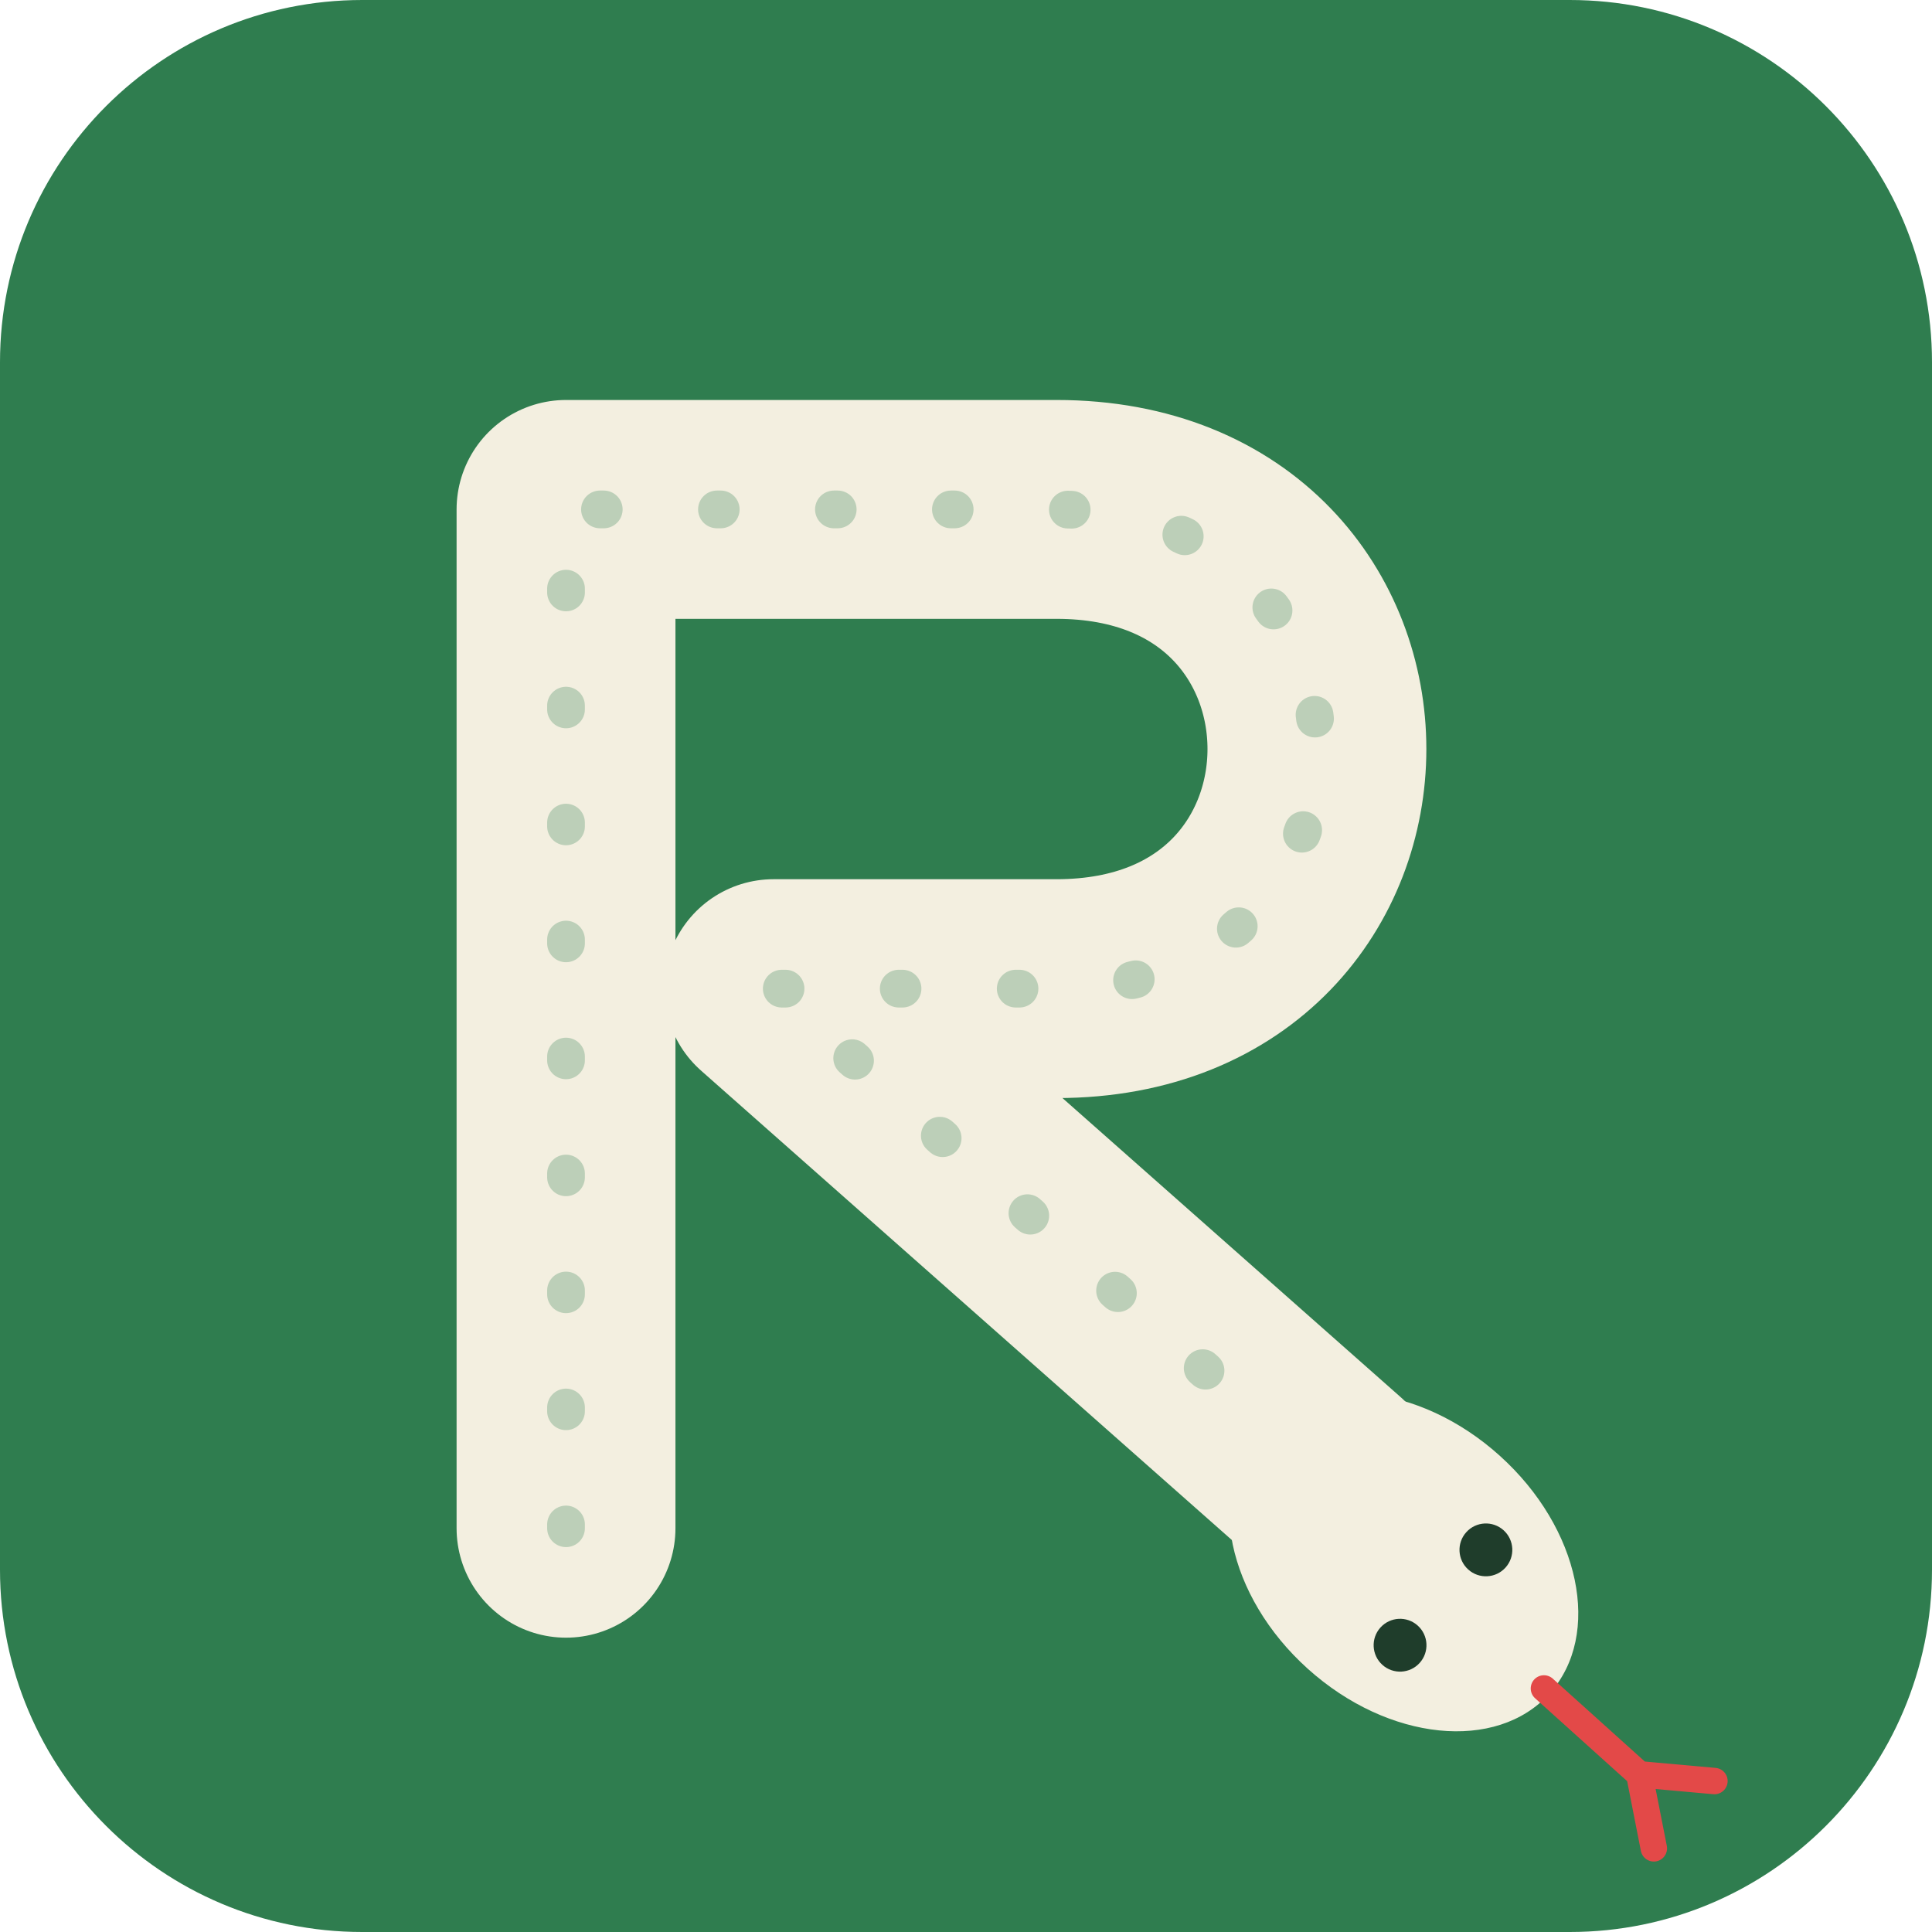
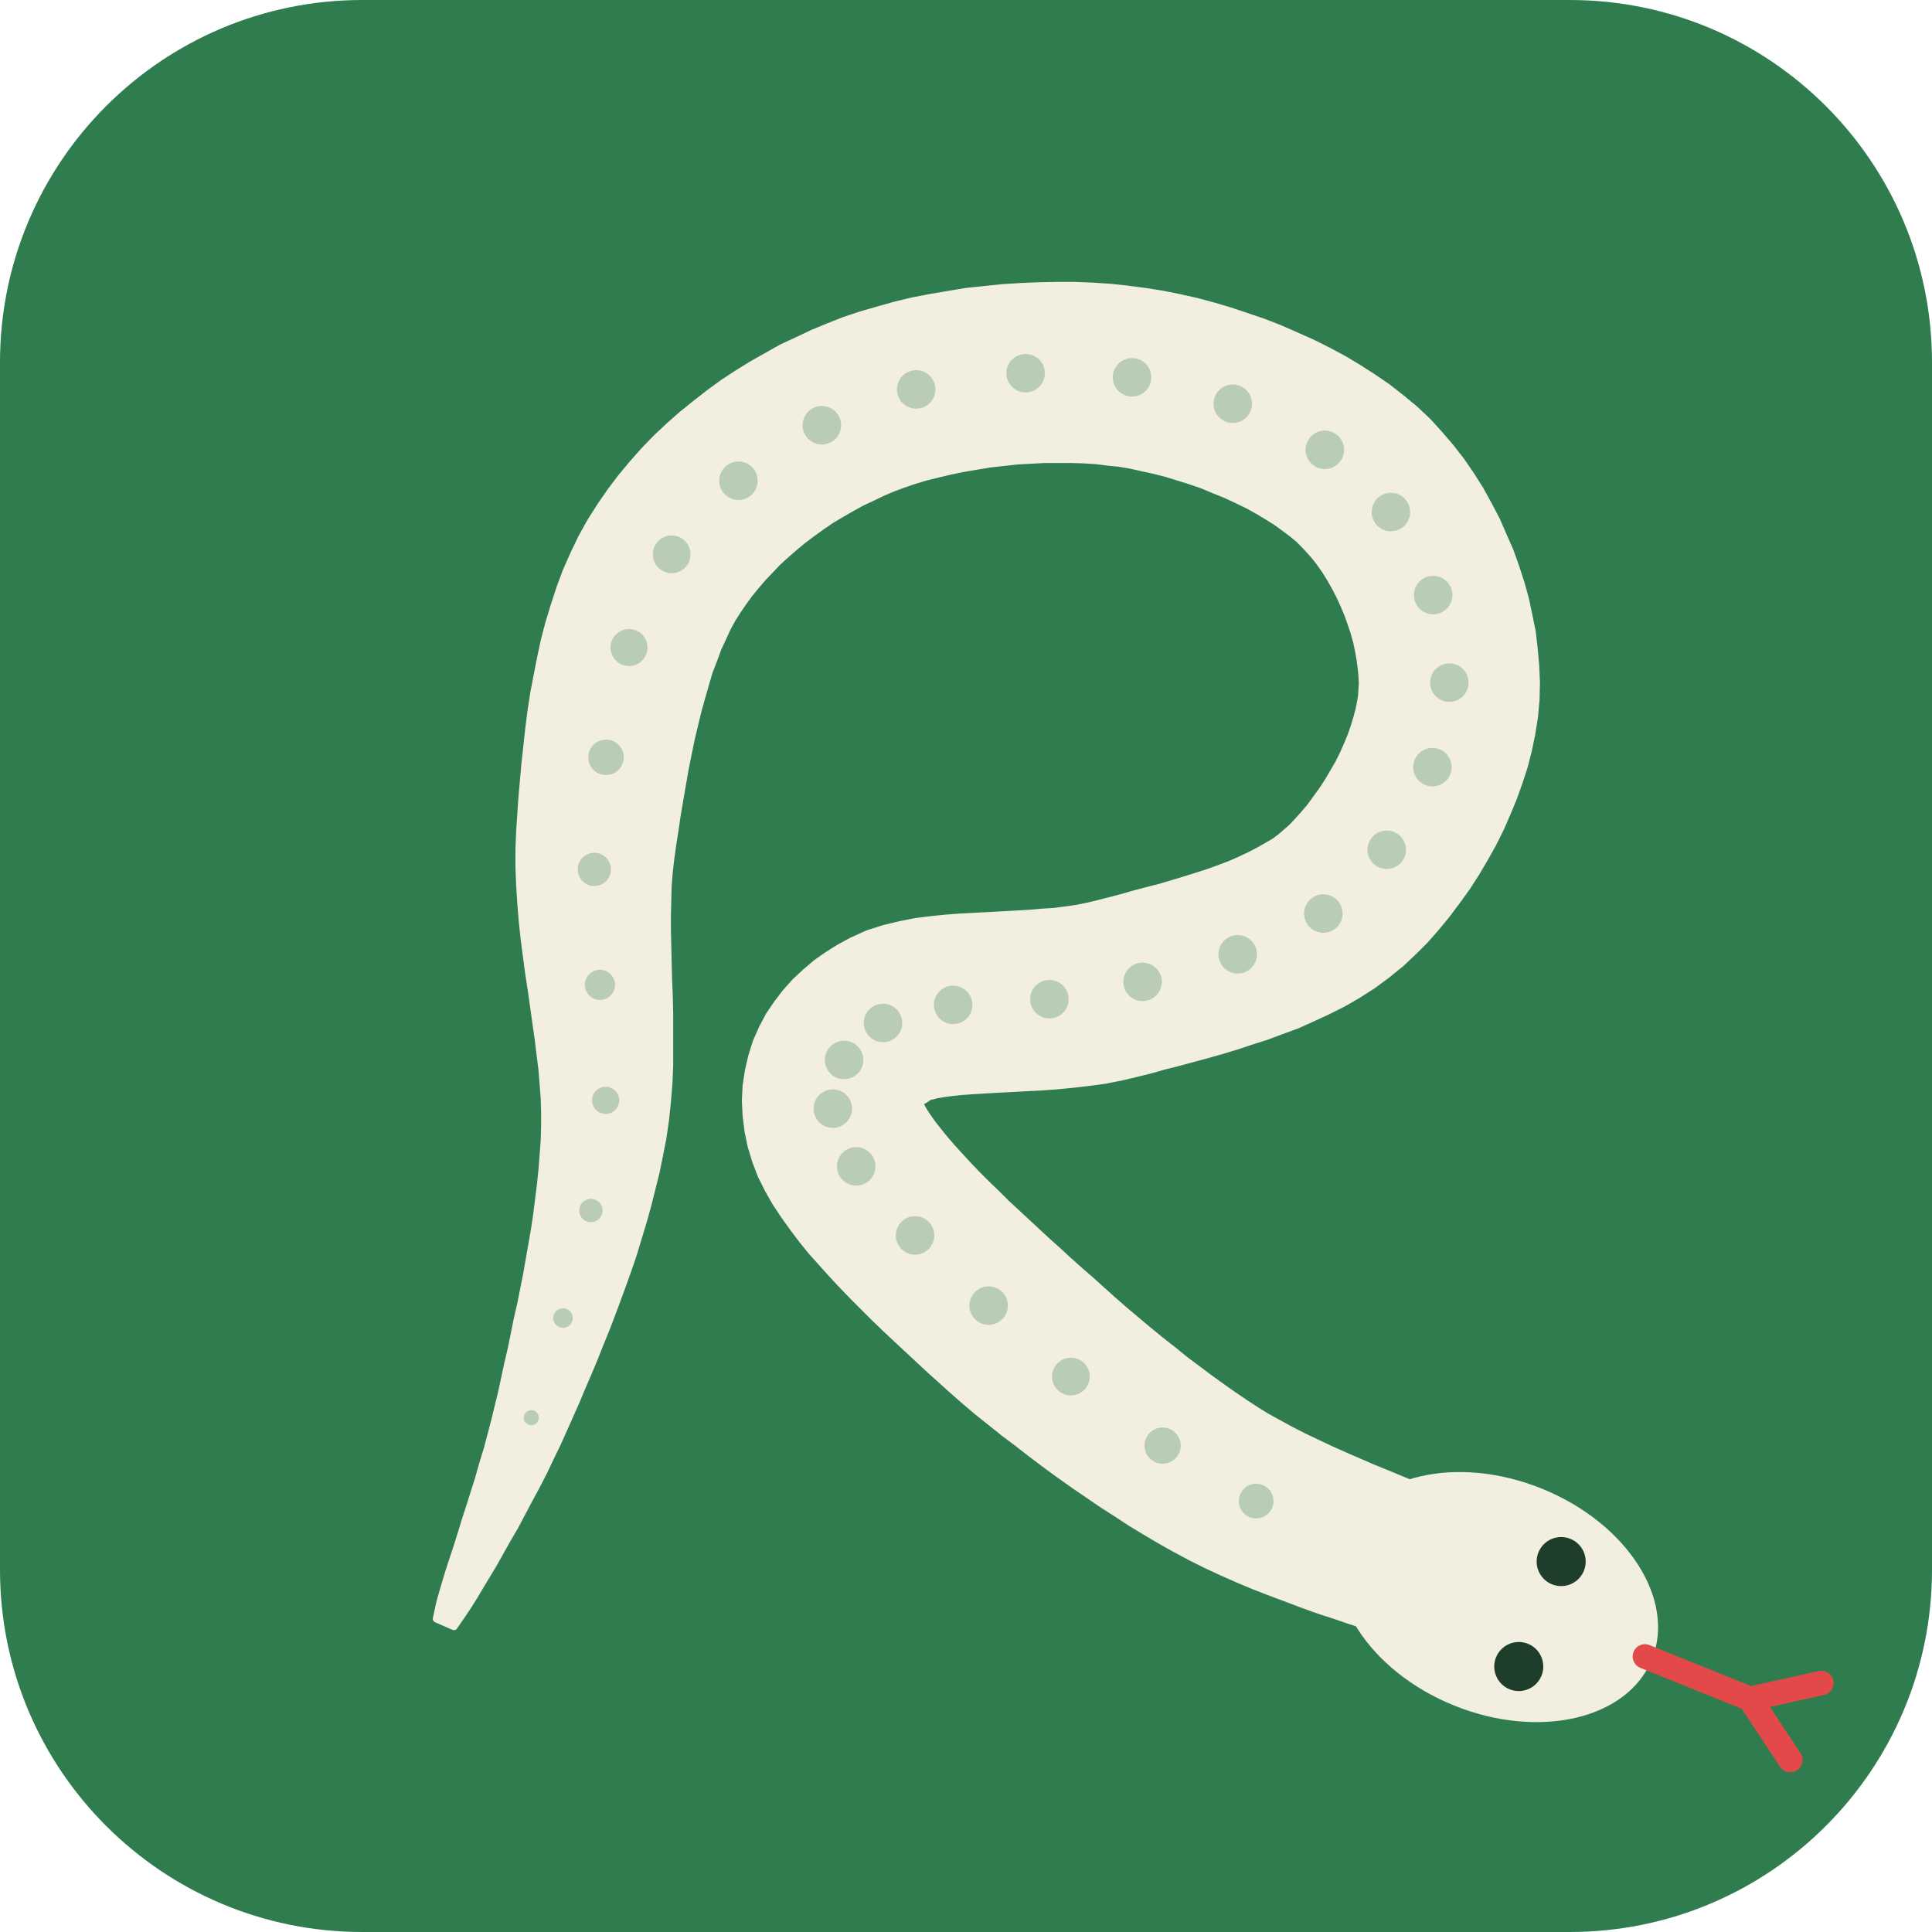
<svg xmlns="http://www.w3.org/2000/svg" viewBox="0 0 512 512">
  <rect width="512" height="512" rx="96" fill="#2f7d4f" />
  <g>
-     <g fill="none" stroke-linecap="round" stroke-linejoin="round">
-       <path id="b" d="M150 405 V135 H280 C372 135 372 262 280 262 H205 L352 392" stroke="#f3efe0" stroke-width="58" />
-       <path d="M150 405 V135 H280 C372 135 372 262 280 262 H205 L352 392" stroke="#2f7d4f" stroke-opacity=".28" stroke-width="10" stroke-dasharray="1 30" />
+     <path d="M120.3 431.0 L121.4 429.4 L122.7 427.5 L124.1 425.4 L125.6 423.0 L127.2 420.3 L128.9 417.5 L130.7 414.5 L132.5 411.3 L134.4 407.9 L136.4 404.5 L138.3 400.9 L140.2 397.3 L142.2 393.6 L144.1 389.9 L145.9 386.1 L147.7 382.4 L149.4 378.6 L151.0 375.0 L152.6 371.4 L154.1 367.8 L155.7 364.1 L157.3 360.3 L158.8 356.5 L160.4 352.6 L161.9 348.7 L163.4 344.7 L164.9 340.6 L166.4 336.4 L167.8 332.3 L169.1 328.0 L170.4 323.7 L171.6 319.4 L172.7 315.0 L173.8 310.6 L174.7 306.2 L175.6 301.6 L176.3 296.8 L176.8 292.0 L177.2 287.2 L177.4 282.5 L177.4 277.7 L177.4 273.1 L177.4 268.4 L177.3 263.9 L177.1 259.4 L177.0 255.0 L176.9 250.7 L176.8 246.5 L176.8 242.4 L176.9 238.5 L177.0 234.7 L177.3 231.0 L177.7 227.5 L178.2 223.9 L178.8 220.1 L179.4 216.0 L180.1 211.9 L180.8 207.8 L181.5 203.8 L182.3 199.8 L183.1 195.9 L184.0 192.1 L184.9 188.4 L185.9 184.8 L186.9 181.3 L187.9 177.9 L189.1 174.8 L190.2 171.8 L191.5 169.0 L192.7 166.4 L194.0 164.0 L195.4 161.8 L196.9 159.6 L198.5 157.4 L200.3 155.2 L202.1 153.1 L204.1 151.0 L206.1 148.9 L208.3 146.9 L210.6 144.9 L212.9 143.0 L215.3 141.2 L217.8 139.4 L220.3 137.7 L223.0 136.1 L225.6 134.6 L228.3 133.1 L231.1 131.8 L233.8 130.5 L236.6 129.3 L239.3 128.3 L242.2 127.3 L245.2 126.4 L248.4 125.6 L251.8 124.8 L255.2 124.1 L258.7 123.5 L262.3 122.9 L265.9 122.5 L269.5 122.1 L273.1 121.9 L276.7 121.7 L280.3 121.7 L283.8 121.7 L287.2 121.8 L290.4 122.0 L293.6 122.4 L296.6 122.7 L299.6 123.2 L302.7 123.9 L305.9 124.6 L309.1 125.4 L312.3 126.4 L315.5 127.4 L318.7 128.5 L321.8 129.8 L324.8 131.0 L327.8 132.4 L330.7 133.8 L333.4 135.3 L335.9 136.8 L338.3 138.3 L340.5 139.9 L342.5 141.4 L344.2 142.8 L345.7 144.3 L347.1 145.8 L348.5 147.4 L349.9 149.2 L351.3 151.2 L352.6 153.3 L353.9 155.6 L355.1 157.9 L356.2 160.3 L357.2 162.7 L358.1 165.2 L358.9 167.6 L359.6 170.1 L360.1 172.5 L360.5 174.8 L360.8 177.0 L361.0 179.1 L361.1 181.0 L361.0 182.7 L360.9 184.4 L360.6 186.2 L360.2 188.2 L359.6 190.4 L358.9 192.7 L358.1 195.0 L357.1 197.4 L356.0 199.9 L354.8 202.3 L353.4 204.7 L352.0 207.1 L350.5 209.4 L348.9 211.6 L347.3 213.8 L345.7 215.7 L344.0 217.6 L342.4 219.3 L340.8 220.7 L339.4 221.9 L337.8 223.1 L335.9 224.2 L333.8 225.4 L331.5 226.6 L329.0 227.8 L326.3 229.0 L323.4 230.1 L320.4 231.2 L317.3 232.2 L314.1 233.2 L310.8 234.2 L307.4 235.2 L303.9 236.1 L300.5 237.0 L297.0 238.0 L293.5 238.9 L290.4 239.7 L287.8 240.3 L285.3 240.8 L282.5 241.2 L279.4 241.6 L276.2 241.8 L272.8 242.1 L269.3 242.3 L265.7 242.5 L262.0 242.7 L258.2 242.9 L254.4 243.1 L250.5 243.4 L246.6 243.8 L242.6 244.3 L238.6 245.1 L234.4 246.1 L230.0 247.5 L225.8 249.4 L222.3 251.3 L219.3 253.2 L216.3 255.3 L213.5 257.7 L210.8 260.2 L208.3 263.0 L206.0 266.0 L203.9 269.1 L202.1 272.5 L200.5 276.1 L199.3 279.9 L198.4 283.8 L197.8 287.7 L197.6 291.7 L197.8 295.7 L198.3 299.7 L199.1 303.6 L200.3 307.6 L201.8 311.5 L203.7 315.3 L205.7 318.8 L207.9 322.1 L210.2 325.3 L212.6 328.5 L215.1 331.6 L217.8 334.6 L220.5 337.6 L223.2 340.5 L226.1 343.5 L229.0 346.4 L231.9 349.3 L234.8 352.1 L237.8 354.9 L240.7 357.6 L243.6 360.3 L246.5 363.0 L249.4 365.6 L252.5 368.4 L255.7 371.2 L259.0 374.0 L262.5 376.8 L266.0 379.6 L269.6 382.3 L273.2 385.1 L276.9 387.9 L280.6 390.6 L284.4 393.3 L288.2 395.9 L292.0 398.5 L295.9 401.0 L299.7 403.5 L303.5 405.8 L307.4 408.1 L311.3 410.3 L315.4 412.5 L319.6 414.6 L323.9 416.6 L328.2 418.5 L332.5 420.3 L336.9 422.0 L341.2 423.6 L345.4 425.2 L349.6 426.7 L353.6 428.0 L357.4 429.3 L361.1 430.5 L364.5 431.7 L367.7 432.7 L370.6 433.6 L373.0 434.4 L375.1 435.0 L376.9 435.6 L391.1 400.4 L389.1 399.4 L386.6 398.3 L383.9 397.2 L381.0 396.0 L377.9 394.8 L374.6 393.5 L371.2 392.1 L367.6 390.6 L363.9 389.1 L360.2 387.5 L356.5 385.9 L352.7 384.2 L349.1 382.5 L345.5 380.8 L342.0 379.0 L338.7 377.2 L335.6 375.5 L332.7 373.7 L329.8 371.8 L326.7 369.7 L323.6 367.5 L320.4 365.2 L317.2 362.8 L314.0 360.4 L310.8 357.8 L307.6 355.3 L304.3 352.6 L301.2 350.0 L298.0 347.3 L294.9 344.6 L291.9 341.9 L288.9 339.2 L285.9 336.6 L283.0 334.0 L280.3 331.5 L277.5 329.0 L274.8 326.5 L272.1 324.0 L269.3 321.4 L266.6 318.9 L264.0 316.3 L261.4 313.8 L258.9 311.3 L256.5 308.8 L254.3 306.4 L252.2 304.1 L250.3 301.9 L248.6 299.8 L247.1 297.9 L245.9 296.2 L244.9 294.7 L244.2 293.5 L243.9 292.8 L243.7 292.4 L243.7 292.2 L243.6 292.0 L243.6 291.9 L243.6 291.9 L243.6 292.1 L243.6 292.2 L243.5 292.4 L243.5 292.6 L243.4 292.7 L243.4 292.7 L243.4 292.7 L243.5 292.6 L243.7 292.4 L244.0 292.1 L244.4 291.7 L245.0 291.4 L245.7 290.9 L246.2 290.6 L246.4 290.5 L246.9 290.4 L248.1 290.1 L249.8 289.8 L252.0 289.5 L254.7 289.2 L257.6 289.0 L260.8 288.8 L264.3 288.6 L268.0 288.4 L271.8 288.2 L275.8 288.0 L279.9 287.7 L284.1 287.3 L288.5 286.8 L292.9 286.2 L297.4 285.3 L301.6 284.3 L305.2 283.4 L308.7 282.4 L312.3 281.5 L316.0 280.5 L319.7 279.5 L323.6 278.4 L327.6 277.2 L331.5 275.9 L335.6 274.6 L339.6 273.1 L343.7 271.6 L347.7 269.8 L351.8 267.9 L355.8 265.9 L359.8 263.6 L363.7 261.1 L367.5 258.3 L371.2 255.3 L374.5 252.2 L377.6 249.1 L380.5 245.8 L383.3 242.4 L386.0 238.8 L388.6 235.2 L391.0 231.5 L393.3 227.6 L395.5 223.7 L397.5 219.7 L399.3 215.6 L401.0 211.5 L402.5 207.3 L403.9 203.0 L405.0 198.7 L405.9 194.3 L406.6 189.8 L407.0 185.3 L407.1 180.8 L406.9 176.3 L406.5 171.9 L406.0 167.5 L405.1 163.1 L404.2 158.8 L403.0 154.5 L401.6 150.2 L400.1 146.0 L398.3 141.9 L396.5 137.8 L394.4 133.8 L392.2 129.8 L389.8 126.0 L387.2 122.2 L384.4 118.6 L381.4 115.1 L378.3 111.7 L374.9 108.5 L371.4 105.6 L367.7 102.7 L363.9 100.1 L360.0 97.6 L356.0 95.2 L351.9 93.0 L347.7 90.9 L343.4 89.0 L339.1 87.1 L334.7 85.4 L330.3 83.9 L325.8 82.4 L321.4 81.1 L316.9 79.9 L312.4 78.9 L307.9 78.0 L303.4 77.3 L298.8 76.7 L294.2 76.2 L289.5 75.9 L284.8 75.7 L280.1 75.7 L275.3 75.8 L270.5 76.0 L265.7 76.3 L260.9 76.8 L256.1 77.3 L251.3 78.1 L246.6 78.9 L241.9 79.8 L237.3 80.9 L232.7 82.2 L228.2 83.5 L223.7 85.0 L219.4 86.7 L215.3 88.4 L211.3 90.3 L207.2 92.2 L203.3 94.4 L199.4 96.6 L195.5 99.0 L191.7 101.5 L188.0 104.2 L184.4 107.0 L180.8 109.9 L177.4 112.9 L174.0 116.1 L170.8 119.4 L167.7 122.9 L164.7 126.5 L161.9 130.2 L159.2 134.1 L156.6 138.2 L154.2 142.5 L152.1 146.9 L150.1 151.4 L148.4 156.0 L146.9 160.6 L145.5 165.2 L144.3 169.8 L143.3 174.5 L142.4 179.1 L141.5 183.8 L140.8 188.4 L140.2 193.1 L139.7 197.7 L139.2 202.2 L138.8 206.7 L138.4 211.2 L138.1 215.6 L137.8 220.1 L137.6 224.9 L137.6 229.9 L137.8 234.8 L138.1 239.6 L138.5 244.4 L139.0 249.0 L139.6 253.6 L140.2 258.1 L140.9 262.6 L141.5 266.9 L142.1 271.2 L142.7 275.4 L143.2 279.5 L143.7 283.5 L144.0 287.3 L144.3 291.1 L144.4 294.8 L144.4 298.4 L144.3 302.2 L144.0 306.1 L143.7 310.0 L143.3 313.9 L142.8 317.9 L142.3 321.9 L141.7 325.9 L141.0 329.9 L140.3 333.9 L139.6 337.9 L138.8 341.9 L138.0 345.9 L137.1 349.8 L136.3 353.8 L135.5 357.7 L134.6 361.5 L133.8 365.3 L133.0 369.0 L132.1 372.7 L131.2 376.4 L130.2 380.2 L129.2 384.0 L128.0 387.9 L126.9 391.8 L125.7 395.6 L124.5 399.4 L123.3 403.1 L122.2 406.7 L121.1 410.2 L120.0 413.5 L119.0 416.6 L118.1 419.6 L117.3 422.3 L116.6 424.8 L116.1 427.1 L115.7 429.0 Z" fill="#f3efe0" stroke="#f3efe0" stroke-width="2" stroke-linejoin="round" />
+     <g fill="#2f7d4f" fill-opacity=".30">
+       <circle cx="140.8" cy="375.7" r="2.0" />
+       <circle cx="149.2" cy="349.3" r="2.6" />
+       <circle cx="156.6" cy="320.8" r="3.1" />
+       <circle cx="160.5" cy="291.6" r="3.6" />
+       <circle cx="159.0" cy="261.0" r="4.0" />
+       <circle cx="157.5" cy="230.4" r="4.4" />
+       <circle cx="160.6" cy="200.7" r="4.7" />
+       <circle cx="166.7" cy="171.6" r="4.9" />
+       <circle cx="178.0" cy="146.9" r="5.0" />
+       <circle cx="195.7" cy="127.4" r="5.1" />
+       <circle cx="217.8" cy="112.7" r="5.1" />
+       <circle cx="242.8" cy="103.2" r="5.1" />
+       <circle cx="271.8" cy="98.9" r="5.1" />
+       <circle cx="300.0" cy="100.0" r="5.1" />
+       <circle cx="326.7" cy="107.0" r="5.1" />
+       <circle cx="351.1" cy="119.2" r="5.1" />
+       <circle cx="368.6" cy="135.7" r="5.1" />
+       <circle cx="379.8" cy="157.7" r="5.1" />
+       <circle cx="384.1" cy="180.9" r="5.1" />
+       <circle cx="379.6" cy="203.3" r="5.1" />
+       <circle cx="367.5" cy="225.2" r="5.1" />
+       <circle cx="350.7" cy="242.1" r="5.1" />
+       <circle cx="328.0" cy="252.9" r="5.1" />
+       <circle cx="302.8" cy="260.2" r="5.1" />
+       <circle cx="278.1" cy="264.8" r="5.1" />
+       <circle cx="252.6" cy="266.3" r="5.1" />
+       <circle cx="234.0" cy="271.1" r="5.1" />
+       <circle cx="223.7" cy="280.9" r="5.1" />
+       <circle cx="220.7" cy="293.8" r="5.1" />
+       <circle cx="226.9" cy="309.1" r="5.1" />
+       <circle cx="242.5" cy="327.4" r="5.1" />
+       <circle cx="262.0" cy="346.0" r="5.1" />
+       <circle cx="283.8" cy="364.8" r="5.0" />
+       <circle cx="308.1" cy="383.1" r="4.8" />
+       <circle cx="332.9" cy="397.8" r="4.6" />
    </g>
-     <g transform="translate(372 414) rotate(42)">
-       <ellipse rx="52" ry="38" fill="#f3efe0" />
-       <circle cx="14" cy="-17" r="7" fill="#1f3d2b" />
-       <circle cx="14" cy="17" r="7" fill="#1f3d2b" />
-       <path d="M50 0 H84 M84 0 L100 -12 M84 0 L100 12" stroke="#e34948" stroke-width="7" stroke-linecap="round" stroke-linejoin="round" fill="none" />
+     <g transform="translate(384.0 418.0) rotate(22.0)">
+       <ellipse cx="14" rx="44" ry="31" fill="#f3efe0" />
+       <circle cx="26" cy="-15" r="6.5" fill="#1f3d2b" />
+       <circle cx="26" cy="15" r="6.5" fill="#1f3d2b" />
+       <path d="M56 0 H86 M86 0 L102 -11 M86 0 L102 11" stroke="#e34948" stroke-width="6.5" stroke-linecap="round" stroke-linejoin="round" fill="none" />
    </g>
  </g>
</svg>
